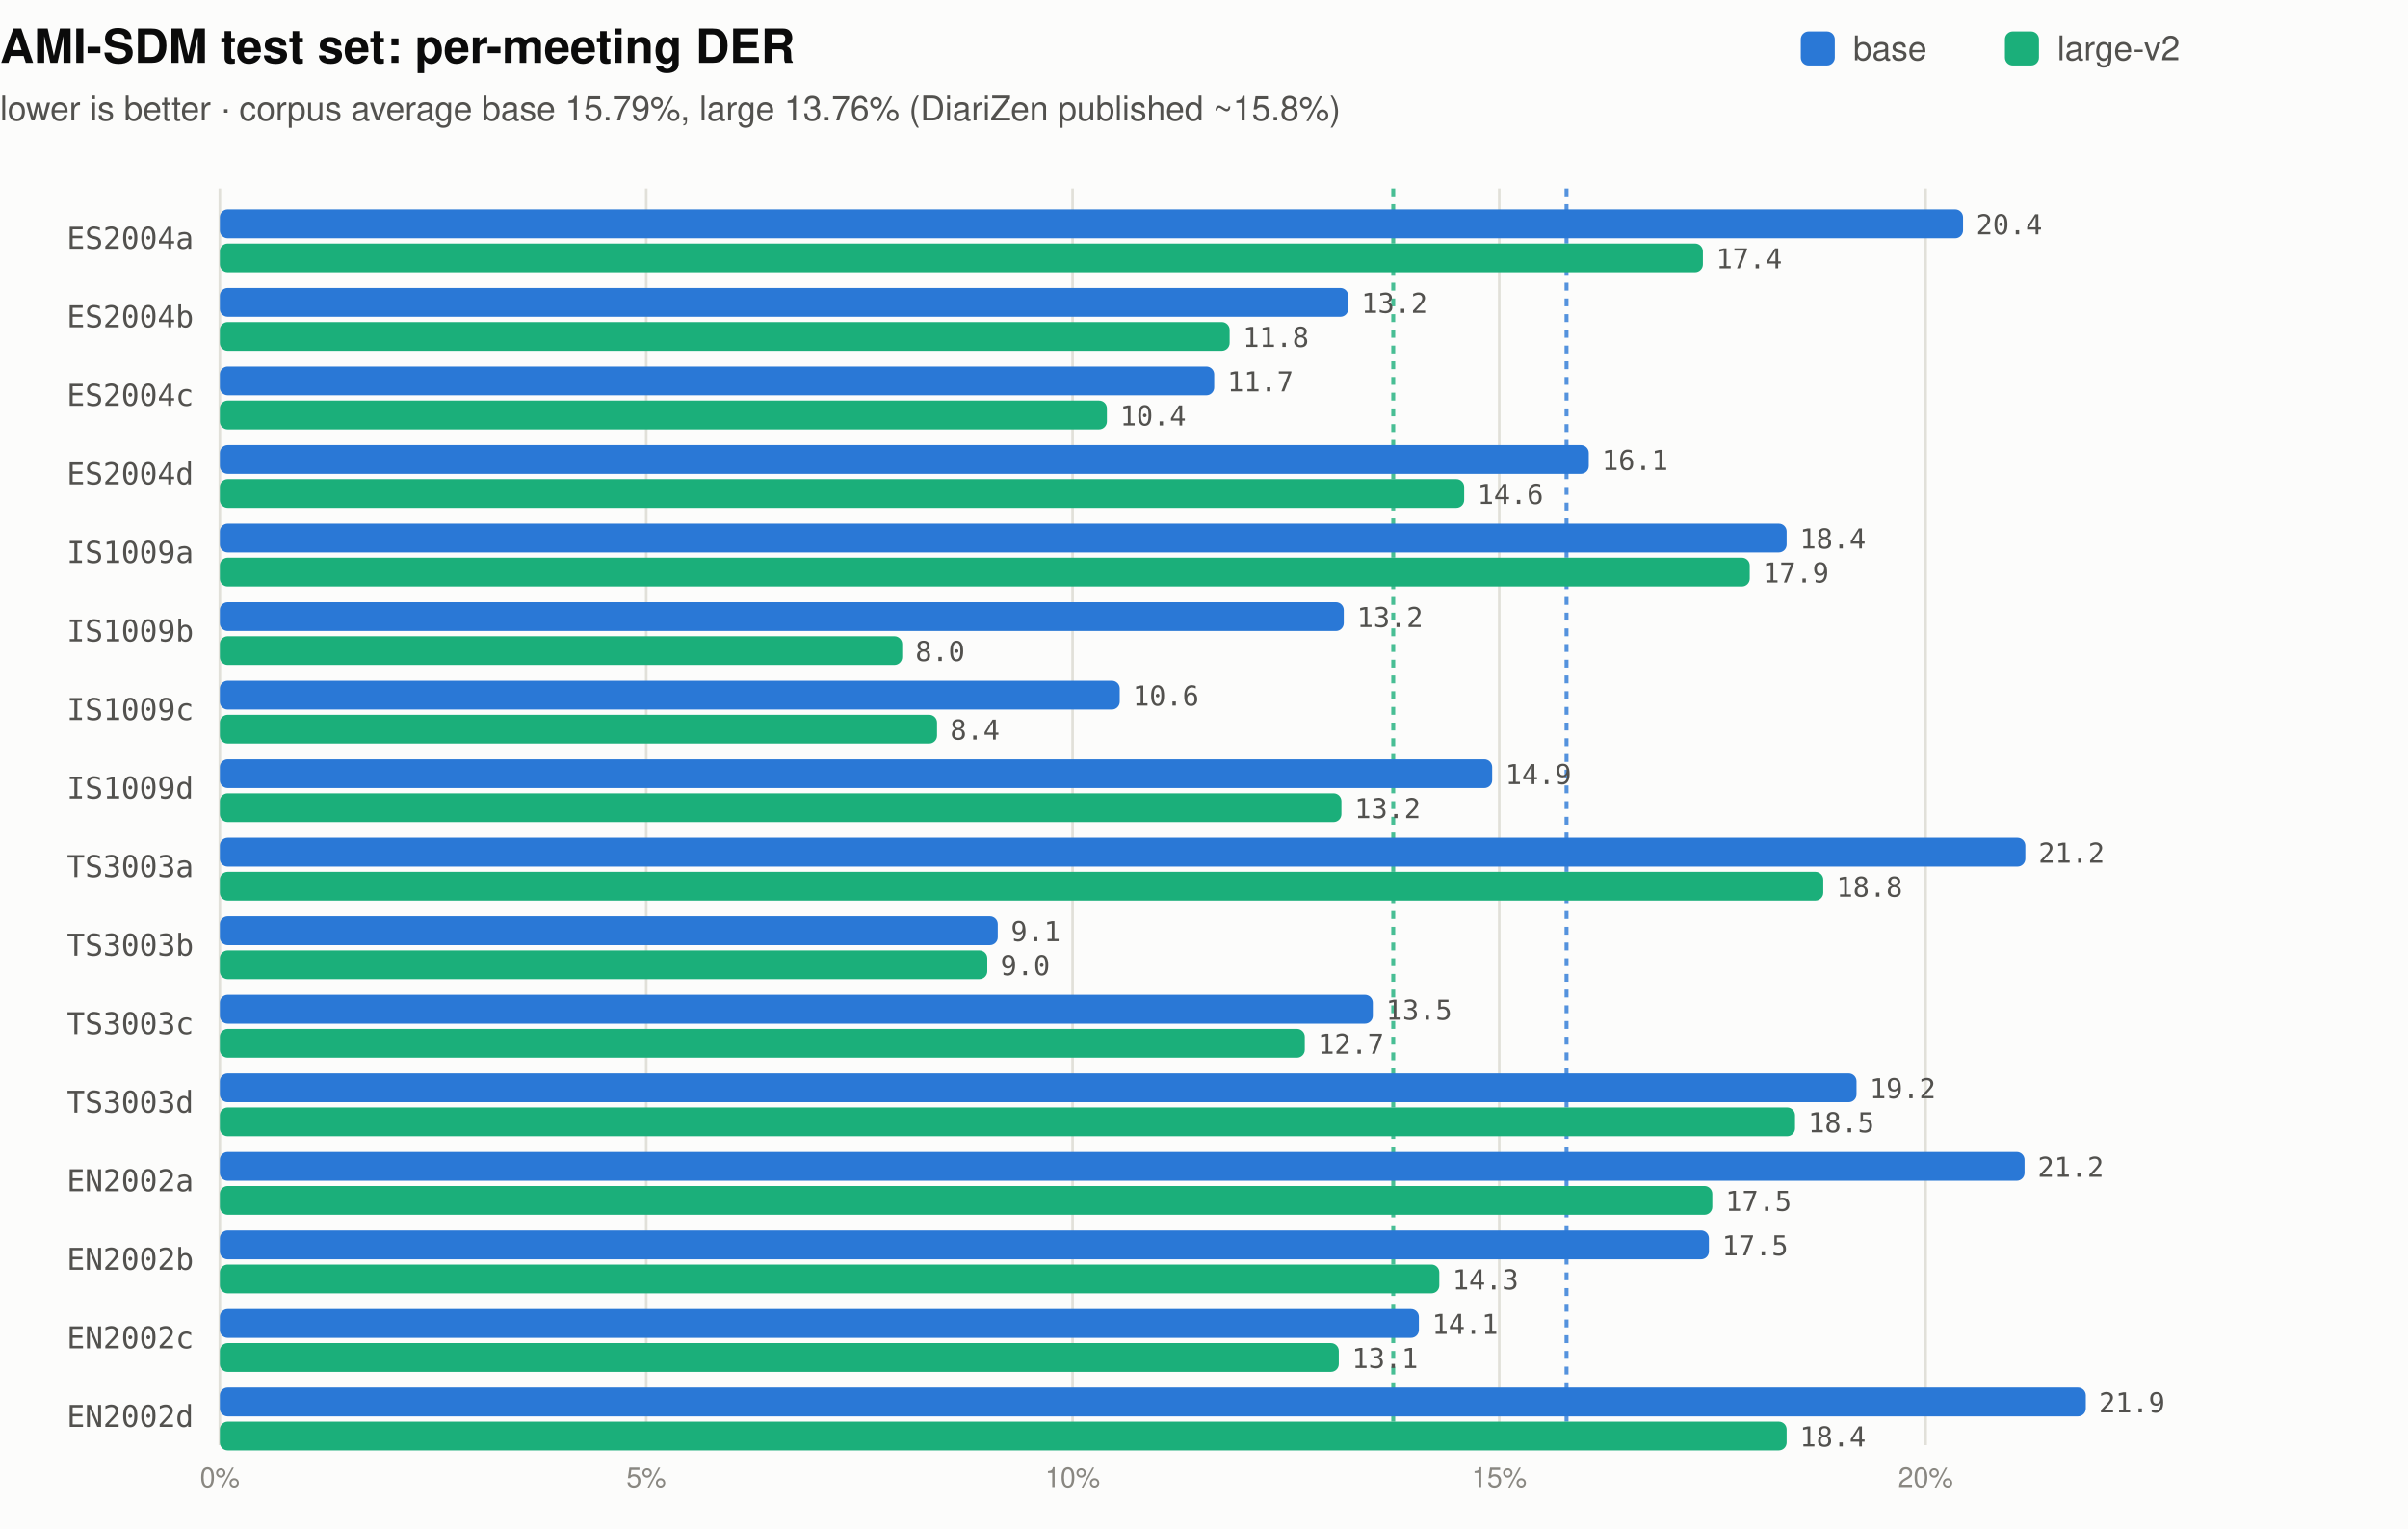
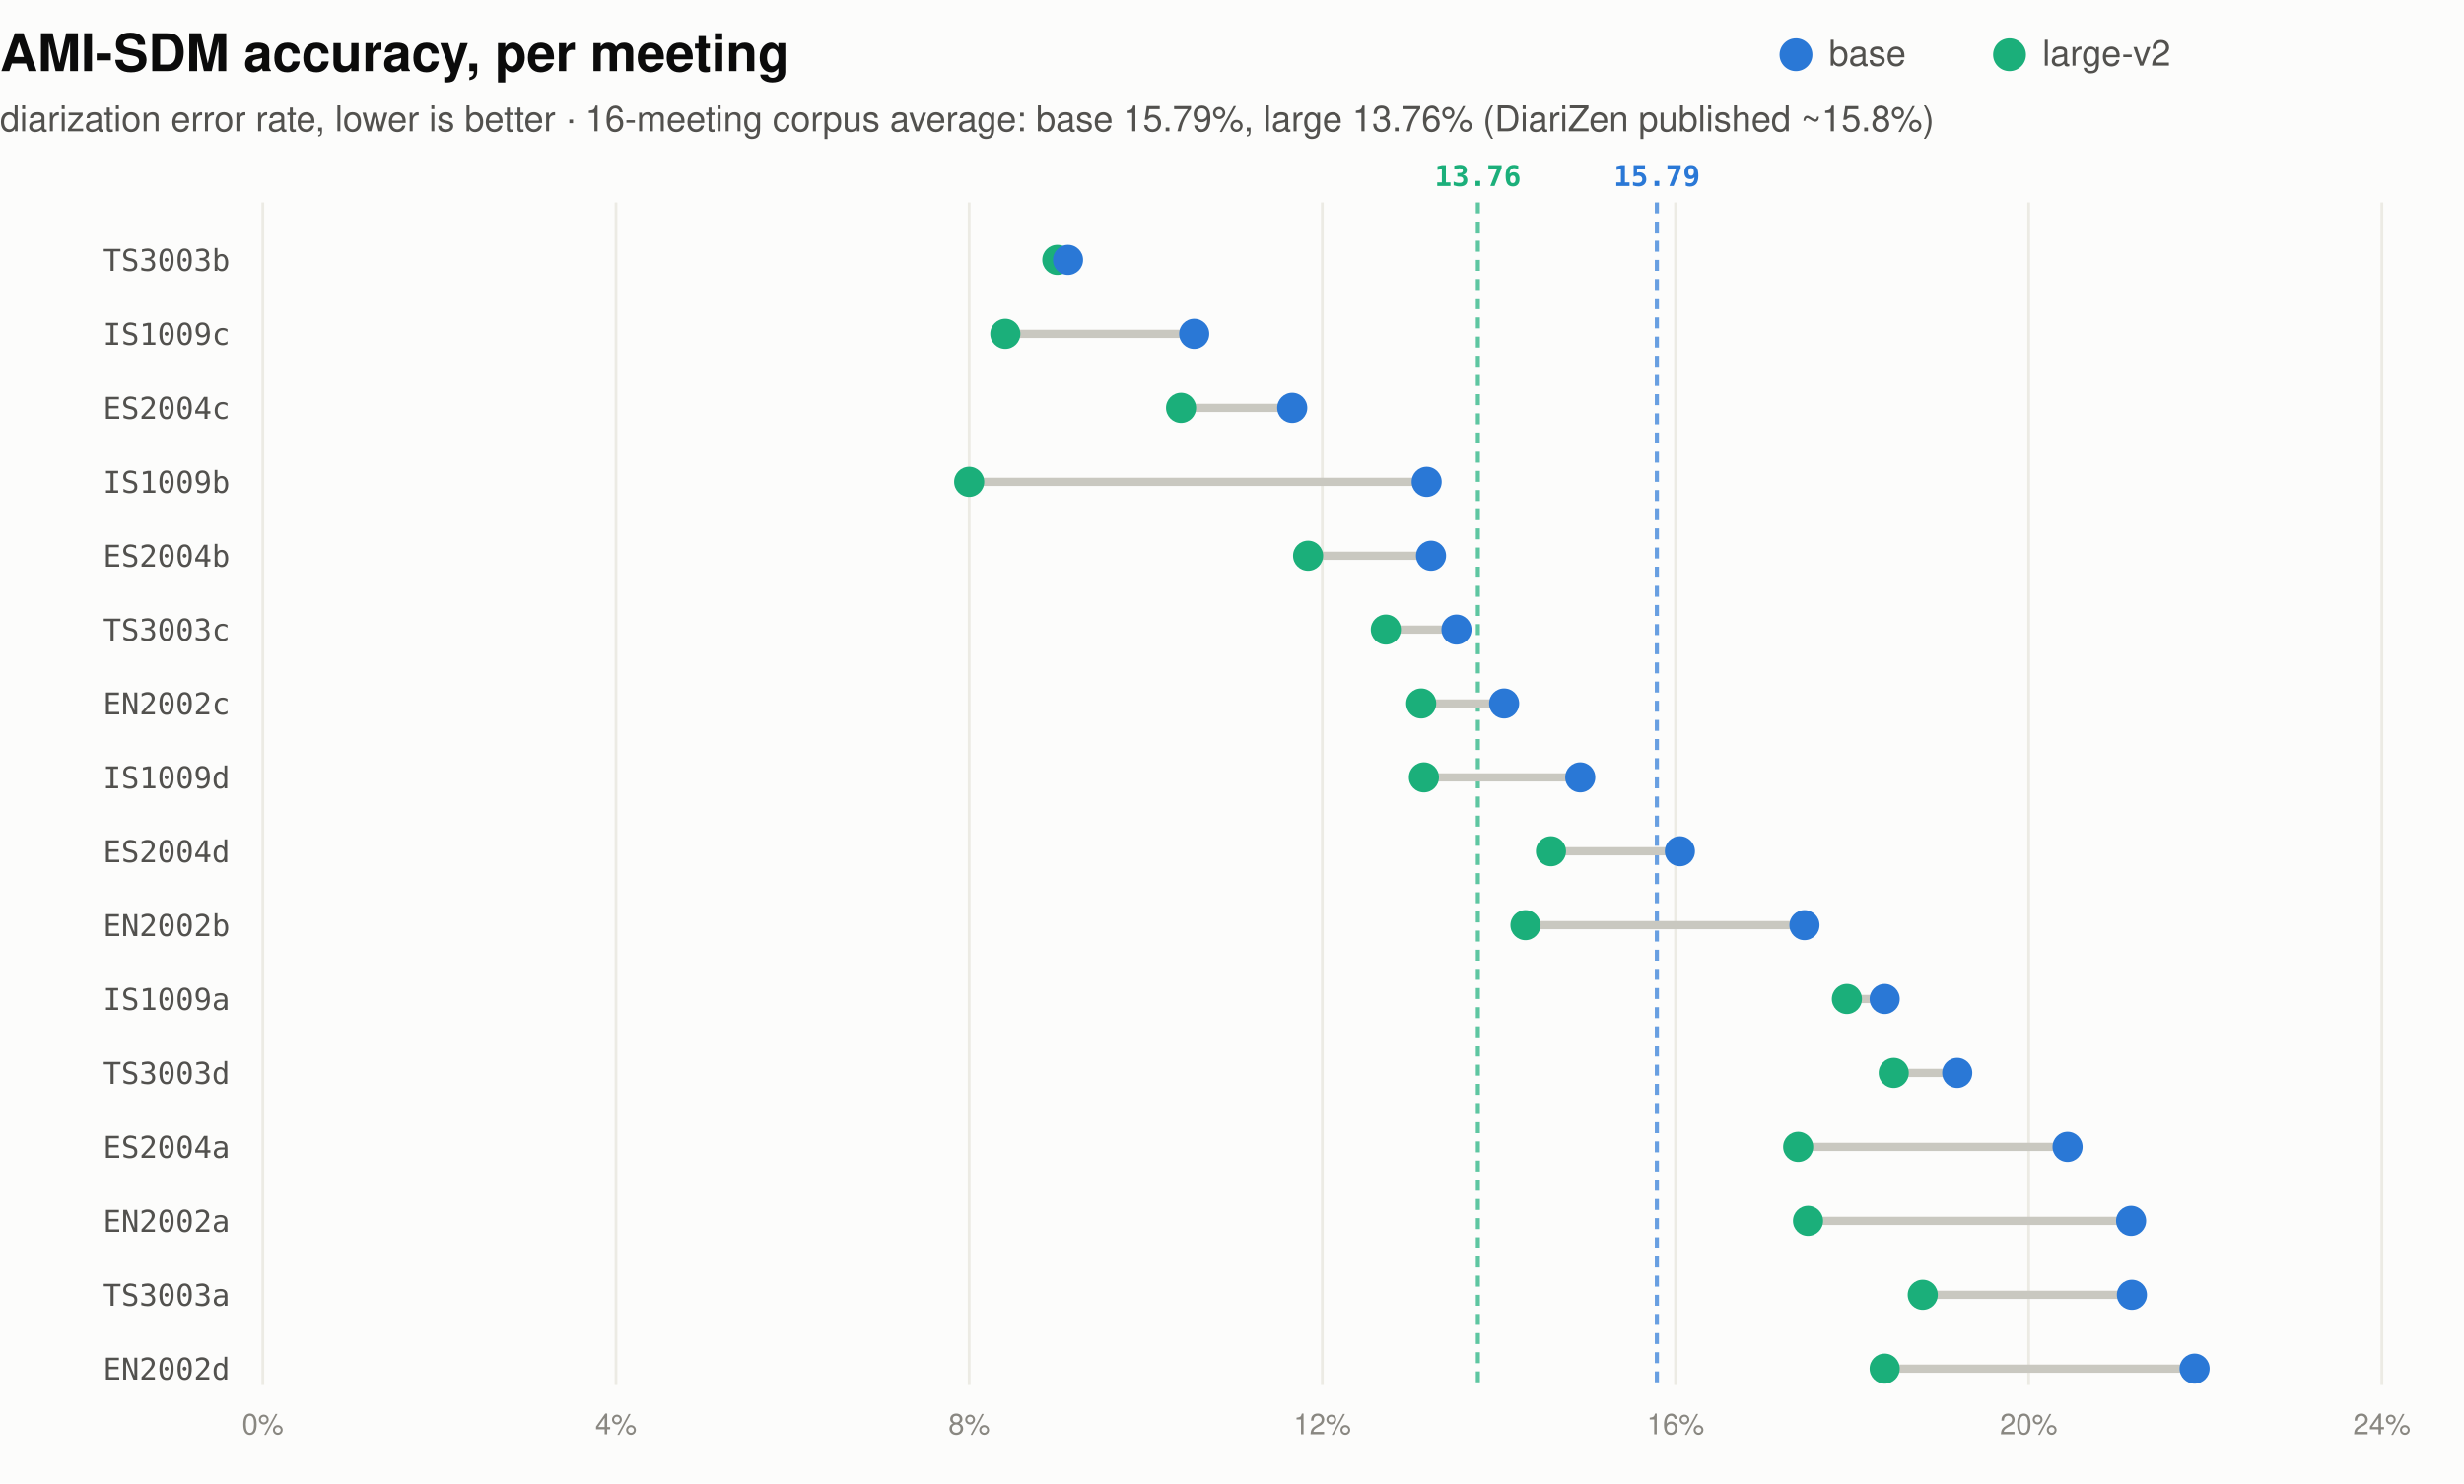
- <svg xmlns="http://www.w3.org/2000/svg" viewBox="0 0 920 584" width="920" height="584" role="img" aria-label="AMI-SDM per-meeting DER, base vs large; corpus base 15.79%, large 13.76%">
-   <rect x="0" y="0" width="920" height="584" fill="#fcfcfb" />
-   <text x="0" y="24" font-family="-apple-system, BlinkMacSystemFont, 'Segoe UI', Helvetica, Arial, sans-serif" font-size="18" font-weight="700" fill="#0b0b0b">AMI-SDM test set: per-meeting DER</text>
-   <text x="0" y="46" font-family="-apple-system, BlinkMacSystemFont, 'Segoe UI', Helvetica, Arial, sans-serif" font-size="13" fill="#52514e">lower is better · corpus average base 15.79%, large 13.76% (DiariZen published ~15.8%)</text>
-   <rect x="688" y="12" width="13" height="13" rx="3" fill="#2a78d6" />
-   <text x="708" y="23" font-family="-apple-system, BlinkMacSystemFont, 'Segoe UI', Helvetica, Arial, sans-serif" font-size="13" fill="#52514e">base</text>
-   <rect x="766" y="12" width="13" height="13" rx="3" fill="#1baf7a" />
-   <text x="786" y="23" font-family="-apple-system, BlinkMacSystemFont, 'Segoe UI', Helvetica, Arial, sans-serif" font-size="13" fill="#52514e">large-v2</text>
-   <line x1="84.0" y1="72" x2="84.0" y2="552" stroke="#e1e0d9" stroke-width="1" />
-   <text x="84.0" y="568" text-anchor="middle" font-family="-apple-system, BlinkMacSystemFont, 'Segoe UI', Helvetica, Arial, sans-serif" font-size="10.5" fill="#898781">0%</text>
-   <line x1="246.9" y1="72" x2="246.9" y2="552" stroke="#e1e0d9" stroke-width="1" />
-   <text x="246.9" y="568" text-anchor="middle" font-family="-apple-system, BlinkMacSystemFont, 'Segoe UI', Helvetica, Arial, sans-serif" font-size="10.5" fill="#898781">5%</text>
-   <line x1="409.8" y1="72" x2="409.8" y2="552" stroke="#e1e0d9" stroke-width="1" />
-   <text x="409.8" y="568" text-anchor="middle" font-family="-apple-system, BlinkMacSystemFont, 'Segoe UI', Helvetica, Arial, sans-serif" font-size="10.5" fill="#898781">10%</text>
-   <line x1="572.8" y1="72" x2="572.8" y2="552" stroke="#e1e0d9" stroke-width="1" />
-   <text x="572.8" y="568" text-anchor="middle" font-family="-apple-system, BlinkMacSystemFont, 'Segoe UI', Helvetica, Arial, sans-serif" font-size="10.5" fill="#898781">15%</text>
-   <line x1="735.7" y1="72" x2="735.7" y2="552" stroke="#e1e0d9" stroke-width="1" />
-   <text x="735.7" y="568" text-anchor="middle" font-family="-apple-system, BlinkMacSystemFont, 'Segoe UI', Helvetica, Arial, sans-serif" font-size="10.5" fill="#898781">20%</text>
-   <line x1="598.5" y1="72" x2="598.5" y2="552" stroke="#2a78d6" stroke-width="1.5" stroke-dasharray="3 3" opacity="0.8" />
-   <line x1="532.3" y1="72" x2="532.3" y2="552" stroke="#1baf7a" stroke-width="1.5" stroke-dasharray="3 3" opacity="0.8" />
-   <text x="74" y="95" text-anchor="end" font-family="ui-monospace, 'SF Mono', SFMono-Regular, Menlo, Consolas, monospace" font-size="11.5" fill="#52514e">ES2004a</text>
-   <rect x="84" y="80" width="666.0" height="11" rx="3" fill="#2a78d6" />
-   <text x="755.0" y="89.5" font-family="ui-monospace, 'SF Mono', SFMono-Regular, Menlo, Consolas, monospace" font-size="10.5" fill="#52514e">20.4</text>
-   <rect x="84" y="93" width="566.6" height="11" rx="3" fill="#1baf7a" />
-   <text x="655.6" y="102.5" font-family="ui-monospace, 'SF Mono', SFMono-Regular, Menlo, Consolas, monospace" font-size="10.5" fill="#52514e">17.4</text>
-   <text x="74" y="125" text-anchor="end" font-family="ui-monospace, 'SF Mono', SFMono-Regular, Menlo, Consolas, monospace" font-size="11.5" fill="#52514e">ES2004b</text>
-   <rect x="84" y="110" width="431.1" height="11" rx="3" fill="#2a78d6" />
-   <text x="520.1" y="119.5" font-family="ui-monospace, 'SF Mono', SFMono-Regular, Menlo, Consolas, monospace" font-size="10.5" fill="#52514e">13.2</text>
-   <rect x="84" y="123" width="385.8" height="11" rx="3" fill="#1baf7a" />
-   <text x="474.8" y="132.5" font-family="ui-monospace, 'SF Mono', SFMono-Regular, Menlo, Consolas, monospace" font-size="10.5" fill="#52514e">11.8</text>
-   <text x="74" y="155" text-anchor="end" font-family="ui-monospace, 'SF Mono', SFMono-Regular, Menlo, Consolas, monospace" font-size="11.5" fill="#52514e">ES2004c</text>
-   <rect x="84" y="140" width="379.9" height="11" rx="3" fill="#2a78d6" />
-   <text x="468.9" y="149.5" font-family="ui-monospace, 'SF Mono', SFMono-Regular, Menlo, Consolas, monospace" font-size="10.5" fill="#52514e">11.7</text>
-   <rect x="84" y="153" width="338.9" height="11" rx="3" fill="#1baf7a" />
-   <text x="427.9" y="162.5" font-family="ui-monospace, 'SF Mono', SFMono-Regular, Menlo, Consolas, monospace" font-size="10.5" fill="#52514e">10.4</text>
-   <text x="74" y="185" text-anchor="end" font-family="ui-monospace, 'SF Mono', SFMono-Regular, Menlo, Consolas, monospace" font-size="11.5" fill="#52514e">ES2004d</text>
-   <rect x="84" y="170" width="523.0" height="11" rx="3" fill="#2a78d6" />
-   <text x="612.0" y="179.5" font-family="ui-monospace, 'SF Mono', SFMono-Regular, Menlo, Consolas, monospace" font-size="10.5" fill="#52514e">16.1</text>
-   <rect x="84" y="183" width="475.4" height="11" rx="3" fill="#1baf7a" />
-   <text x="564.4" y="192.5" font-family="ui-monospace, 'SF Mono', SFMono-Regular, Menlo, Consolas, monospace" font-size="10.5" fill="#52514e">14.6</text>
-   <text x="74" y="215" text-anchor="end" font-family="ui-monospace, 'SF Mono', SFMono-Regular, Menlo, Consolas, monospace" font-size="11.5" fill="#52514e">IS1009a</text>
-   <rect x="84" y="200" width="598.6" height="11" rx="3" fill="#2a78d6" />
-   <text x="687.6" y="209.5" font-family="ui-monospace, 'SF Mono', SFMono-Regular, Menlo, Consolas, monospace" font-size="10.5" fill="#52514e">18.4</text>
-   <rect x="84" y="213" width="584.5" height="11" rx="3" fill="#1baf7a" />
-   <text x="673.5" y="222.5" font-family="ui-monospace, 'SF Mono', SFMono-Regular, Menlo, Consolas, monospace" font-size="10.5" fill="#52514e">17.9</text>
-   <text x="74" y="245" text-anchor="end" font-family="ui-monospace, 'SF Mono', SFMono-Regular, Menlo, Consolas, monospace" font-size="11.5" fill="#52514e">IS1009b</text>
-   <rect x="84" y="230" width="429.4" height="11" rx="3" fill="#2a78d6" />
-   <text x="518.4" y="239.5" font-family="ui-monospace, 'SF Mono', SFMono-Regular, Menlo, Consolas, monospace" font-size="10.5" fill="#52514e">13.2</text>
-   <rect x="84" y="243" width="260.7" height="11" rx="3" fill="#1baf7a" />
-   <text x="349.7" y="252.5" font-family="ui-monospace, 'SF Mono', SFMono-Regular, Menlo, Consolas, monospace" font-size="10.5" fill="#52514e">8.0</text>
-   <text x="74" y="275" text-anchor="end" font-family="ui-monospace, 'SF Mono', SFMono-Regular, Menlo, Consolas, monospace" font-size="11.5" fill="#52514e">IS1009c</text>
-   <rect x="84" y="260" width="343.8" height="11" rx="3" fill="#2a78d6" />
-   <text x="432.8" y="269.5" font-family="ui-monospace, 'SF Mono', SFMono-Regular, Menlo, Consolas, monospace" font-size="10.5" fill="#52514e">10.6</text>
-   <rect x="84" y="273" width="274.0" height="11" rx="3" fill="#1baf7a" />
-   <text x="363.0" y="282.5" font-family="ui-monospace, 'SF Mono', SFMono-Regular, Menlo, Consolas, monospace" font-size="10.5" fill="#52514e">8.4</text>
-   <text x="74" y="305" text-anchor="end" font-family="ui-monospace, 'SF Mono', SFMono-Regular, Menlo, Consolas, monospace" font-size="11.5" fill="#52514e">IS1009d</text>
-   <rect x="84" y="290" width="486.1" height="11" rx="3" fill="#2a78d6" />
-   <text x="575.1" y="299.5" font-family="ui-monospace, 'SF Mono', SFMono-Regular, Menlo, Consolas, monospace" font-size="10.5" fill="#52514e">14.9</text>
-   <rect x="84" y="303" width="428.5" height="11" rx="3" fill="#1baf7a" />
-   <text x="517.5" y="312.5" font-family="ui-monospace, 'SF Mono', SFMono-Regular, Menlo, Consolas, monospace" font-size="10.5" fill="#52514e">13.2</text>
-   <text x="74" y="335" text-anchor="end" font-family="ui-monospace, 'SF Mono', SFMono-Regular, Menlo, Consolas, monospace" font-size="11.5" fill="#52514e">TS3003a</text>
-   <rect x="84" y="320" width="689.8" height="11" rx="3" fill="#2a78d6" />
-   <text x="778.8" y="329.5" font-family="ui-monospace, 'SF Mono', SFMono-Regular, Menlo, Consolas, monospace" font-size="10.5" fill="#52514e">21.2</text>
-   <rect x="84" y="333" width="612.6" height="11" rx="3" fill="#1baf7a" />
-   <text x="701.6" y="342.5" font-family="ui-monospace, 'SF Mono', SFMono-Regular, Menlo, Consolas, monospace" font-size="10.5" fill="#52514e">18.8</text>
-   <text x="74" y="365" text-anchor="end" font-family="ui-monospace, 'SF Mono', SFMono-Regular, Menlo, Consolas, monospace" font-size="11.5" fill="#52514e">TS3003b</text>
-   <rect x="84" y="350" width="297.2" height="11" rx="3" fill="#2a78d6" />
-   <text x="386.2" y="359.5" font-family="ui-monospace, 'SF Mono', SFMono-Regular, Menlo, Consolas, monospace" font-size="10.5" fill="#52514e">9.1</text>
-   <rect x="84" y="363" width="293.2" height="11" rx="3" fill="#1baf7a" />
-   <text x="382.2" y="372.5" font-family="ui-monospace, 'SF Mono', SFMono-Regular, Menlo, Consolas, monospace" font-size="10.5" fill="#52514e">9.0</text>
-   <text x="74" y="395" text-anchor="end" font-family="ui-monospace, 'SF Mono', SFMono-Regular, Menlo, Consolas, monospace" font-size="11.5" fill="#52514e">TS3003c</text>
-   <rect x="84" y="380" width="440.5" height="11" rx="3" fill="#2a78d6" />
-   <text x="529.5" y="389.5" font-family="ui-monospace, 'SF Mono', SFMono-Regular, Menlo, Consolas, monospace" font-size="10.5" fill="#52514e">13.5</text>
-   <rect x="84" y="393" width="414.5" height="11" rx="3" fill="#1baf7a" />
-   <text x="503.5" y="402.5" font-family="ui-monospace, 'SF Mono', SFMono-Regular, Menlo, Consolas, monospace" font-size="10.5" fill="#52514e">12.7</text>
-   <text x="74" y="425" text-anchor="end" font-family="ui-monospace, 'SF Mono', SFMono-Regular, Menlo, Consolas, monospace" font-size="11.5" fill="#52514e">TS3003d</text>
-   <rect x="84" y="410" width="625.3" height="11" rx="3" fill="#2a78d6" />
-   <text x="714.3" y="419.5" font-family="ui-monospace, 'SF Mono', SFMono-Regular, Menlo, Consolas, monospace" font-size="10.5" fill="#52514e">19.2</text>
-   <rect x="84" y="423" width="601.8" height="11" rx="3" fill="#1baf7a" />
-   <text x="690.8" y="432.5" font-family="ui-monospace, 'SF Mono', SFMono-Regular, Menlo, Consolas, monospace" font-size="10.5" fill="#52514e">18.5</text>
-   <text x="74" y="455" text-anchor="end" font-family="ui-monospace, 'SF Mono', SFMono-Regular, Menlo, Consolas, monospace" font-size="11.5" fill="#52514e">EN2002a</text>
-   <rect x="84" y="440" width="689.5" height="11" rx="3" fill="#2a78d6" />
-   <text x="778.5" y="449.5" font-family="ui-monospace, 'SF Mono', SFMono-Regular, Menlo, Consolas, monospace" font-size="10.5" fill="#52514e">21.2</text>
-   <rect x="84" y="453" width="570.2" height="11" rx="3" fill="#1baf7a" />
-   <text x="659.2" y="462.5" font-family="ui-monospace, 'SF Mono', SFMono-Regular, Menlo, Consolas, monospace" font-size="10.5" fill="#52514e">17.5</text>
-   <text x="74" y="485" text-anchor="end" font-family="ui-monospace, 'SF Mono', SFMono-Regular, Menlo, Consolas, monospace" font-size="11.5" fill="#52514e">EN2002b</text>
-   <rect x="84" y="470" width="568.9" height="11" rx="3" fill="#2a78d6" />
-   <text x="657.9" y="479.5" font-family="ui-monospace, 'SF Mono', SFMono-Regular, Menlo, Consolas, monospace" font-size="10.5" fill="#52514e">17.5</text>
-   <rect x="84" y="483" width="465.9" height="11" rx="3" fill="#1baf7a" />
-   <text x="554.9" y="492.5" font-family="ui-monospace, 'SF Mono', SFMono-Regular, Menlo, Consolas, monospace" font-size="10.5" fill="#52514e">14.3</text>
-   <text x="74" y="515" text-anchor="end" font-family="ui-monospace, 'SF Mono', SFMono-Regular, Menlo, Consolas, monospace" font-size="11.5" fill="#52514e">EN2002c</text>
-   <rect x="84" y="500" width="458.1" height="11" rx="3" fill="#2a78d6" />
-   <text x="547.1" y="509.5" font-family="ui-monospace, 'SF Mono', SFMono-Regular, Menlo, Consolas, monospace" font-size="10.5" fill="#52514e">14.1</text>
-   <rect x="84" y="513" width="427.5" height="11" rx="3" fill="#1baf7a" />
-   <text x="516.5" y="522.5" font-family="ui-monospace, 'SF Mono', SFMono-Regular, Menlo, Consolas, monospace" font-size="10.5" fill="#52514e">13.1</text>
-   <text x="74" y="545" text-anchor="end" font-family="ui-monospace, 'SF Mono', SFMono-Regular, Menlo, Consolas, monospace" font-size="11.5" fill="#52514e">EN2002d</text>
-   <rect x="84" y="530" width="712.9" height="11" rx="3" fill="#2a78d6" />
-   <text x="801.9" y="539.5" font-family="ui-monospace, 'SF Mono', SFMono-Regular, Menlo, Consolas, monospace" font-size="10.5" fill="#52514e">21.9</text>
-   <rect x="84" y="543" width="598.6" height="11" rx="3" fill="#1baf7a" />
-   <text x="687.6" y="552.5" font-family="ui-monospace, 'SF Mono', SFMono-Regular, Menlo, Consolas, monospace" font-size="10.5" fill="#52514e">18.4</text>
+ <svg xmlns="http://www.w3.org/2000/svg" viewBox="0 0 900 542" width="900" height="542" role="img" aria-label="AMI-SDM per-meeting DER, base vs large; corpus base 15.79%, large 13.76%">
+   <rect x="0" y="0" width="900" height="542" fill="#fcfcfb" />
+   <text x="0" y="26" font-family="-apple-system, BlinkMacSystemFont, 'Segoe UI', Helvetica, Arial, sans-serif" font-size="19" font-weight="700" fill="#0b0b0b">AMI-SDM accuracy, per meeting</text>
+   <text x="0" y="48" font-family="-apple-system, BlinkMacSystemFont, 'Segoe UI', Helvetica, Arial, sans-serif" font-size="13" fill="#52514e">diarization error rate, lower is better · 16-meeting corpus average: base 15.79%, large 13.76% (DiariZen published ~15.8%)</text>
+   <circle cx="656" cy="20" r="6" fill="#2a78d6" />
+   <text x="668" y="24" font-family="-apple-system, BlinkMacSystemFont, 'Segoe UI', Helvetica, Arial, sans-serif" font-size="13" fill="#52514e">base</text>
+   <circle cx="734" cy="20" r="6" fill="#1baf7a" />
+   <text x="746" y="24" font-family="-apple-system, BlinkMacSystemFont, 'Segoe UI', Helvetica, Arial, sans-serif" font-size="13" fill="#52514e">large-v2</text>
+   <line x1="96.0" y1="74" x2="96.0" y2="506" stroke="#ecebe4" stroke-width="1" />
+   <text x="96.0" y="524" text-anchor="middle" font-family="-apple-system, BlinkMacSystemFont, 'Segoe UI', Helvetica, Arial, sans-serif" font-size="10.5" fill="#898781">0%</text>
+   <line x1="225.0" y1="74" x2="225.0" y2="506" stroke="#ecebe4" stroke-width="1" />
+   <text x="225.0" y="524" text-anchor="middle" font-family="-apple-system, BlinkMacSystemFont, 'Segoe UI', Helvetica, Arial, sans-serif" font-size="10.5" fill="#898781">4%</text>
+   <line x1="354.0" y1="74" x2="354.0" y2="506" stroke="#ecebe4" stroke-width="1" />
+   <text x="354.0" y="524" text-anchor="middle" font-family="-apple-system, BlinkMacSystemFont, 'Segoe UI', Helvetica, Arial, sans-serif" font-size="10.5" fill="#898781">8%</text>
+   <line x1="483.0" y1="74" x2="483.0" y2="506" stroke="#ecebe4" stroke-width="1" />
+   <text x="483.0" y="524" text-anchor="middle" font-family="-apple-system, BlinkMacSystemFont, 'Segoe UI', Helvetica, Arial, sans-serif" font-size="10.5" fill="#898781">12%</text>
+   <line x1="612.0" y1="74" x2="612.0" y2="506" stroke="#ecebe4" stroke-width="1" />
+   <text x="612.0" y="524" text-anchor="middle" font-family="-apple-system, BlinkMacSystemFont, 'Segoe UI', Helvetica, Arial, sans-serif" font-size="10.5" fill="#898781">16%</text>
+   <line x1="741.0" y1="74" x2="741.0" y2="506" stroke="#ecebe4" stroke-width="1" />
+   <text x="741.0" y="524" text-anchor="middle" font-family="-apple-system, BlinkMacSystemFont, 'Segoe UI', Helvetica, Arial, sans-serif" font-size="10.5" fill="#898781">20%</text>
+   <line x1="870.0" y1="74" x2="870.0" y2="506" stroke="#ecebe4" stroke-width="1" />
+   <text x="870.0" y="524" text-anchor="middle" font-family="-apple-system, BlinkMacSystemFont, 'Segoe UI', Helvetica, Arial, sans-serif" font-size="10.5" fill="#898781">24%</text>
+   <line x1="605.2" y1="74" x2="605.2" y2="506" stroke="#2a78d6" stroke-width="1.5" stroke-dasharray="4 3" opacity="0.7" />
+   <text x="605.2" y="68" text-anchor="middle" font-family="ui-monospace, 'SF Mono', SFMono-Regular, Menlo, Consolas, monospace" font-size="10.5" font-weight="700" fill="#2a78d6">15.79</text>
+   <line x1="539.8" y1="74" x2="539.8" y2="506" stroke="#1baf7a" stroke-width="1.5" stroke-dasharray="4 3" opacity="0.7" />
+   <text x="539.8" y="68" text-anchor="middle" font-family="ui-monospace, 'SF Mono', SFMono-Regular, Menlo, Consolas, monospace" font-size="10.5" font-weight="700" fill="#1baf7a">13.76</text>
+   <text x="84" y="99" text-anchor="end" font-family="ui-monospace, 'SF Mono', SFMono-Regular, Menlo, Consolas, monospace" font-size="11" fill="#52514e">TS3003b</text>
+   <line x1="386.2" y1="95" x2="390.1" y2="95" stroke="#c9c8c0" stroke-width="3" stroke-linecap="round" />
+   <circle cx="386.2" cy="95" r="5.5" fill="#1baf7a" />
+   <circle cx="390.1" cy="95" r="5.5" fill="#2a78d6" />
+   <text x="84" y="126" text-anchor="end" font-family="ui-monospace, 'SF Mono', SFMono-Regular, Menlo, Consolas, monospace" font-size="11" fill="#52514e">IS1009c</text>
+   <line x1="367.2" y1="122" x2="436.2" y2="122" stroke="#c9c8c0" stroke-width="3" stroke-linecap="round" />
+   <circle cx="367.2" cy="122" r="5.5" fill="#1baf7a" />
+   <circle cx="436.2" cy="122" r="5.5" fill="#2a78d6" />
+   <text x="84" y="153" text-anchor="end" font-family="ui-monospace, 'SF Mono', SFMono-Regular, Menlo, Consolas, monospace" font-size="11" fill="#52514e">ES2004c</text>
+   <line x1="431.4" y1="149" x2="472.0" y2="149" stroke="#c9c8c0" stroke-width="3" stroke-linecap="round" />
+   <circle cx="431.4" cy="149" r="5.5" fill="#1baf7a" />
+   <circle cx="472.0" cy="149" r="5.5" fill="#2a78d6" />
+   <text x="84" y="180" text-anchor="end" font-family="ui-monospace, 'SF Mono', SFMono-Regular, Menlo, Consolas, monospace" font-size="11" fill="#52514e">IS1009b</text>
+   <line x1="354.0" y1="176" x2="521.1" y2="176" stroke="#c9c8c0" stroke-width="3" stroke-linecap="round" />
+   <circle cx="354.0" cy="176" r="5.5" fill="#1baf7a" />
+   <circle cx="521.1" cy="176" r="5.5" fill="#2a78d6" />
+   <text x="84" y="207" text-anchor="end" font-family="ui-monospace, 'SF Mono', SFMono-Regular, Menlo, Consolas, monospace" font-size="11" fill="#52514e">ES2004b</text>
+   <line x1="477.8" y1="203" x2="522.7" y2="203" stroke="#c9c8c0" stroke-width="3" stroke-linecap="round" />
+   <circle cx="477.8" cy="203" r="5.5" fill="#1baf7a" />
+   <circle cx="522.7" cy="203" r="5.5" fill="#2a78d6" />
+   <text x="84" y="234" text-anchor="end" font-family="ui-monospace, 'SF Mono', SFMono-Regular, Menlo, Consolas, monospace" font-size="11" fill="#52514e">TS3003c</text>
+   <line x1="506.2" y1="230" x2="532.0" y2="230" stroke="#c9c8c0" stroke-width="3" stroke-linecap="round" />
+   <circle cx="506.2" cy="230" r="5.5" fill="#1baf7a" />
+   <circle cx="532.0" cy="230" r="5.5" fill="#2a78d6" />
+   <text x="84" y="261" text-anchor="end" font-family="ui-monospace, 'SF Mono', SFMono-Regular, Menlo, Consolas, monospace" font-size="11" fill="#52514e">EN2002c</text>
+   <line x1="519.1" y1="257" x2="549.4" y2="257" stroke="#c9c8c0" stroke-width="3" stroke-linecap="round" />
+   <circle cx="519.1" cy="257" r="5.5" fill="#1baf7a" />
+   <circle cx="549.4" cy="257" r="5.5" fill="#2a78d6" />
+   <text x="84" y="288" text-anchor="end" font-family="ui-monospace, 'SF Mono', SFMono-Regular, Menlo, Consolas, monospace" font-size="11" fill="#52514e">IS1009d</text>
+   <line x1="520.1" y1="284" x2="577.2" y2="284" stroke="#c9c8c0" stroke-width="3" stroke-linecap="round" />
+   <circle cx="520.1" cy="284" r="5.5" fill="#1baf7a" />
+   <circle cx="577.2" cy="284" r="5.5" fill="#2a78d6" />
+   <text x="84" y="315" text-anchor="end" font-family="ui-monospace, 'SF Mono', SFMono-Regular, Menlo, Consolas, monospace" font-size="11" fill="#52514e">ES2004d</text>
+   <line x1="566.5" y1="311" x2="613.6" y2="311" stroke="#c9c8c0" stroke-width="3" stroke-linecap="round" />
+   <circle cx="566.5" cy="311" r="5.5" fill="#1baf7a" />
+   <circle cx="613.6" cy="311" r="5.5" fill="#2a78d6" />
+   <text x="84" y="342" text-anchor="end" font-family="ui-monospace, 'SF Mono', SFMono-Regular, Menlo, Consolas, monospace" font-size="11" fill="#52514e">EN2002b</text>
+   <line x1="557.2" y1="338" x2="659.1" y2="338" stroke="#c9c8c0" stroke-width="3" stroke-linecap="round" />
+   <circle cx="557.2" cy="338" r="5.5" fill="#1baf7a" />
+   <circle cx="659.1" cy="338" r="5.5" fill="#2a78d6" />
+   <text x="84" y="369" text-anchor="end" font-family="ui-monospace, 'SF Mono', SFMono-Regular, Menlo, Consolas, monospace" font-size="11" fill="#52514e">IS1009a</text>
+   <line x1="674.6" y1="365" x2="688.4" y2="365" stroke="#c9c8c0" stroke-width="3" stroke-linecap="round" />
+   <circle cx="674.6" cy="365" r="5.5" fill="#1baf7a" />
+   <circle cx="688.4" cy="365" r="5.5" fill="#2a78d6" />
+   <text x="84" y="396" text-anchor="end" font-family="ui-monospace, 'SF Mono', SFMono-Regular, Menlo, Consolas, monospace" font-size="11" fill="#52514e">TS3003d</text>
+   <line x1="691.7" y1="392" x2="714.9" y2="392" stroke="#c9c8c0" stroke-width="3" stroke-linecap="round" />
+   <circle cx="691.7" cy="392" r="5.5" fill="#1baf7a" />
+   <circle cx="714.9" cy="392" r="5.5" fill="#2a78d6" />
+   <text x="84" y="423" text-anchor="end" font-family="ui-monospace, 'SF Mono', SFMono-Regular, Menlo, Consolas, monospace" font-size="11" fill="#52514e">ES2004a</text>
+   <line x1="656.8" y1="419" x2="755.2" y2="419" stroke="#c9c8c0" stroke-width="3" stroke-linecap="round" />
+   <circle cx="656.8" cy="419" r="5.5" fill="#1baf7a" />
+   <circle cx="755.2" cy="419" r="5.5" fill="#2a78d6" />
+   <text x="84" y="450" text-anchor="end" font-family="ui-monospace, 'SF Mono', SFMono-Regular, Menlo, Consolas, monospace" font-size="11" fill="#52514e">EN2002a</text>
+   <line x1="660.4" y1="446" x2="778.4" y2="446" stroke="#c9c8c0" stroke-width="3" stroke-linecap="round" />
+   <circle cx="660.4" cy="446" r="5.5" fill="#1baf7a" />
+   <circle cx="778.4" cy="446" r="5.5" fill="#2a78d6" />
+   <text x="84" y="477" text-anchor="end" font-family="ui-monospace, 'SF Mono', SFMono-Regular, Menlo, Consolas, monospace" font-size="11" fill="#52514e">TS3003a</text>
+   <line x1="702.3" y1="473" x2="778.7" y2="473" stroke="#c9c8c0" stroke-width="3" stroke-linecap="round" />
+   <circle cx="702.3" cy="473" r="5.5" fill="#1baf7a" />
+   <circle cx="778.7" cy="473" r="5.5" fill="#2a78d6" />
+   <text x="84" y="504" text-anchor="end" font-family="ui-monospace, 'SF Mono', SFMono-Regular, Menlo, Consolas, monospace" font-size="11" fill="#52514e">EN2002d</text>
+   <line x1="688.4" y1="500" x2="801.6" y2="500" stroke="#c9c8c0" stroke-width="3" stroke-linecap="round" />
+   <circle cx="688.4" cy="500" r="5.5" fill="#1baf7a" />
+   <circle cx="801.6" cy="500" r="5.5" fill="#2a78d6" />
</svg>
